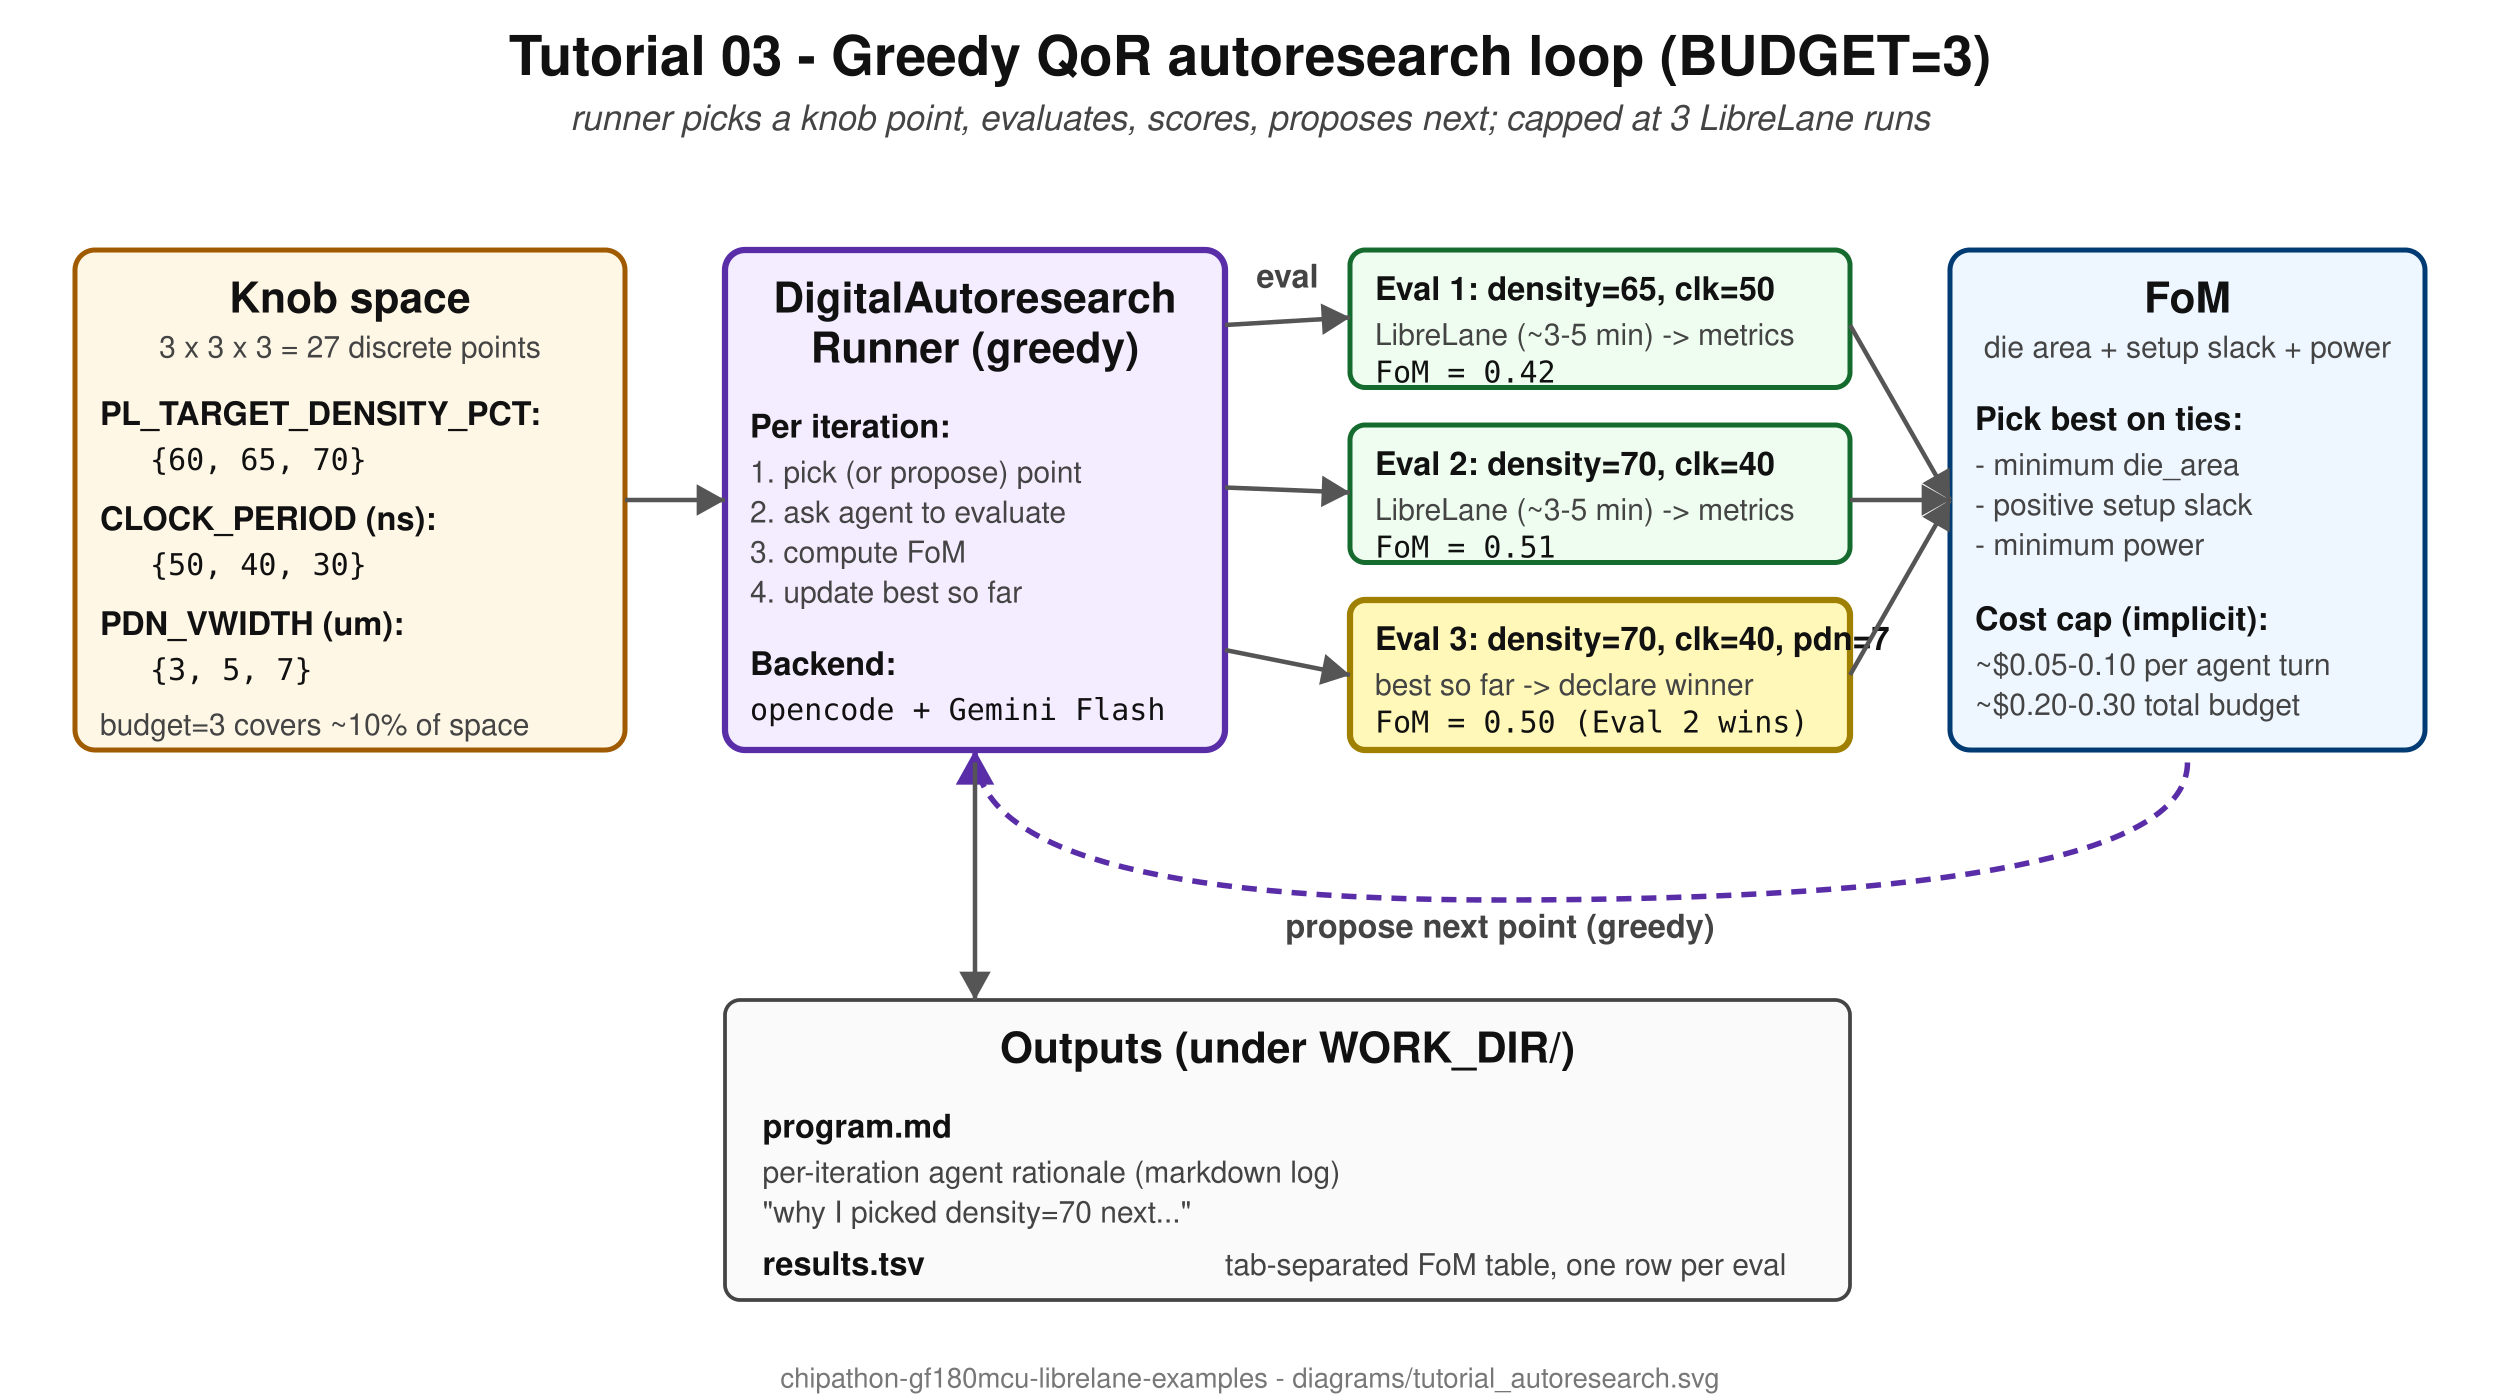
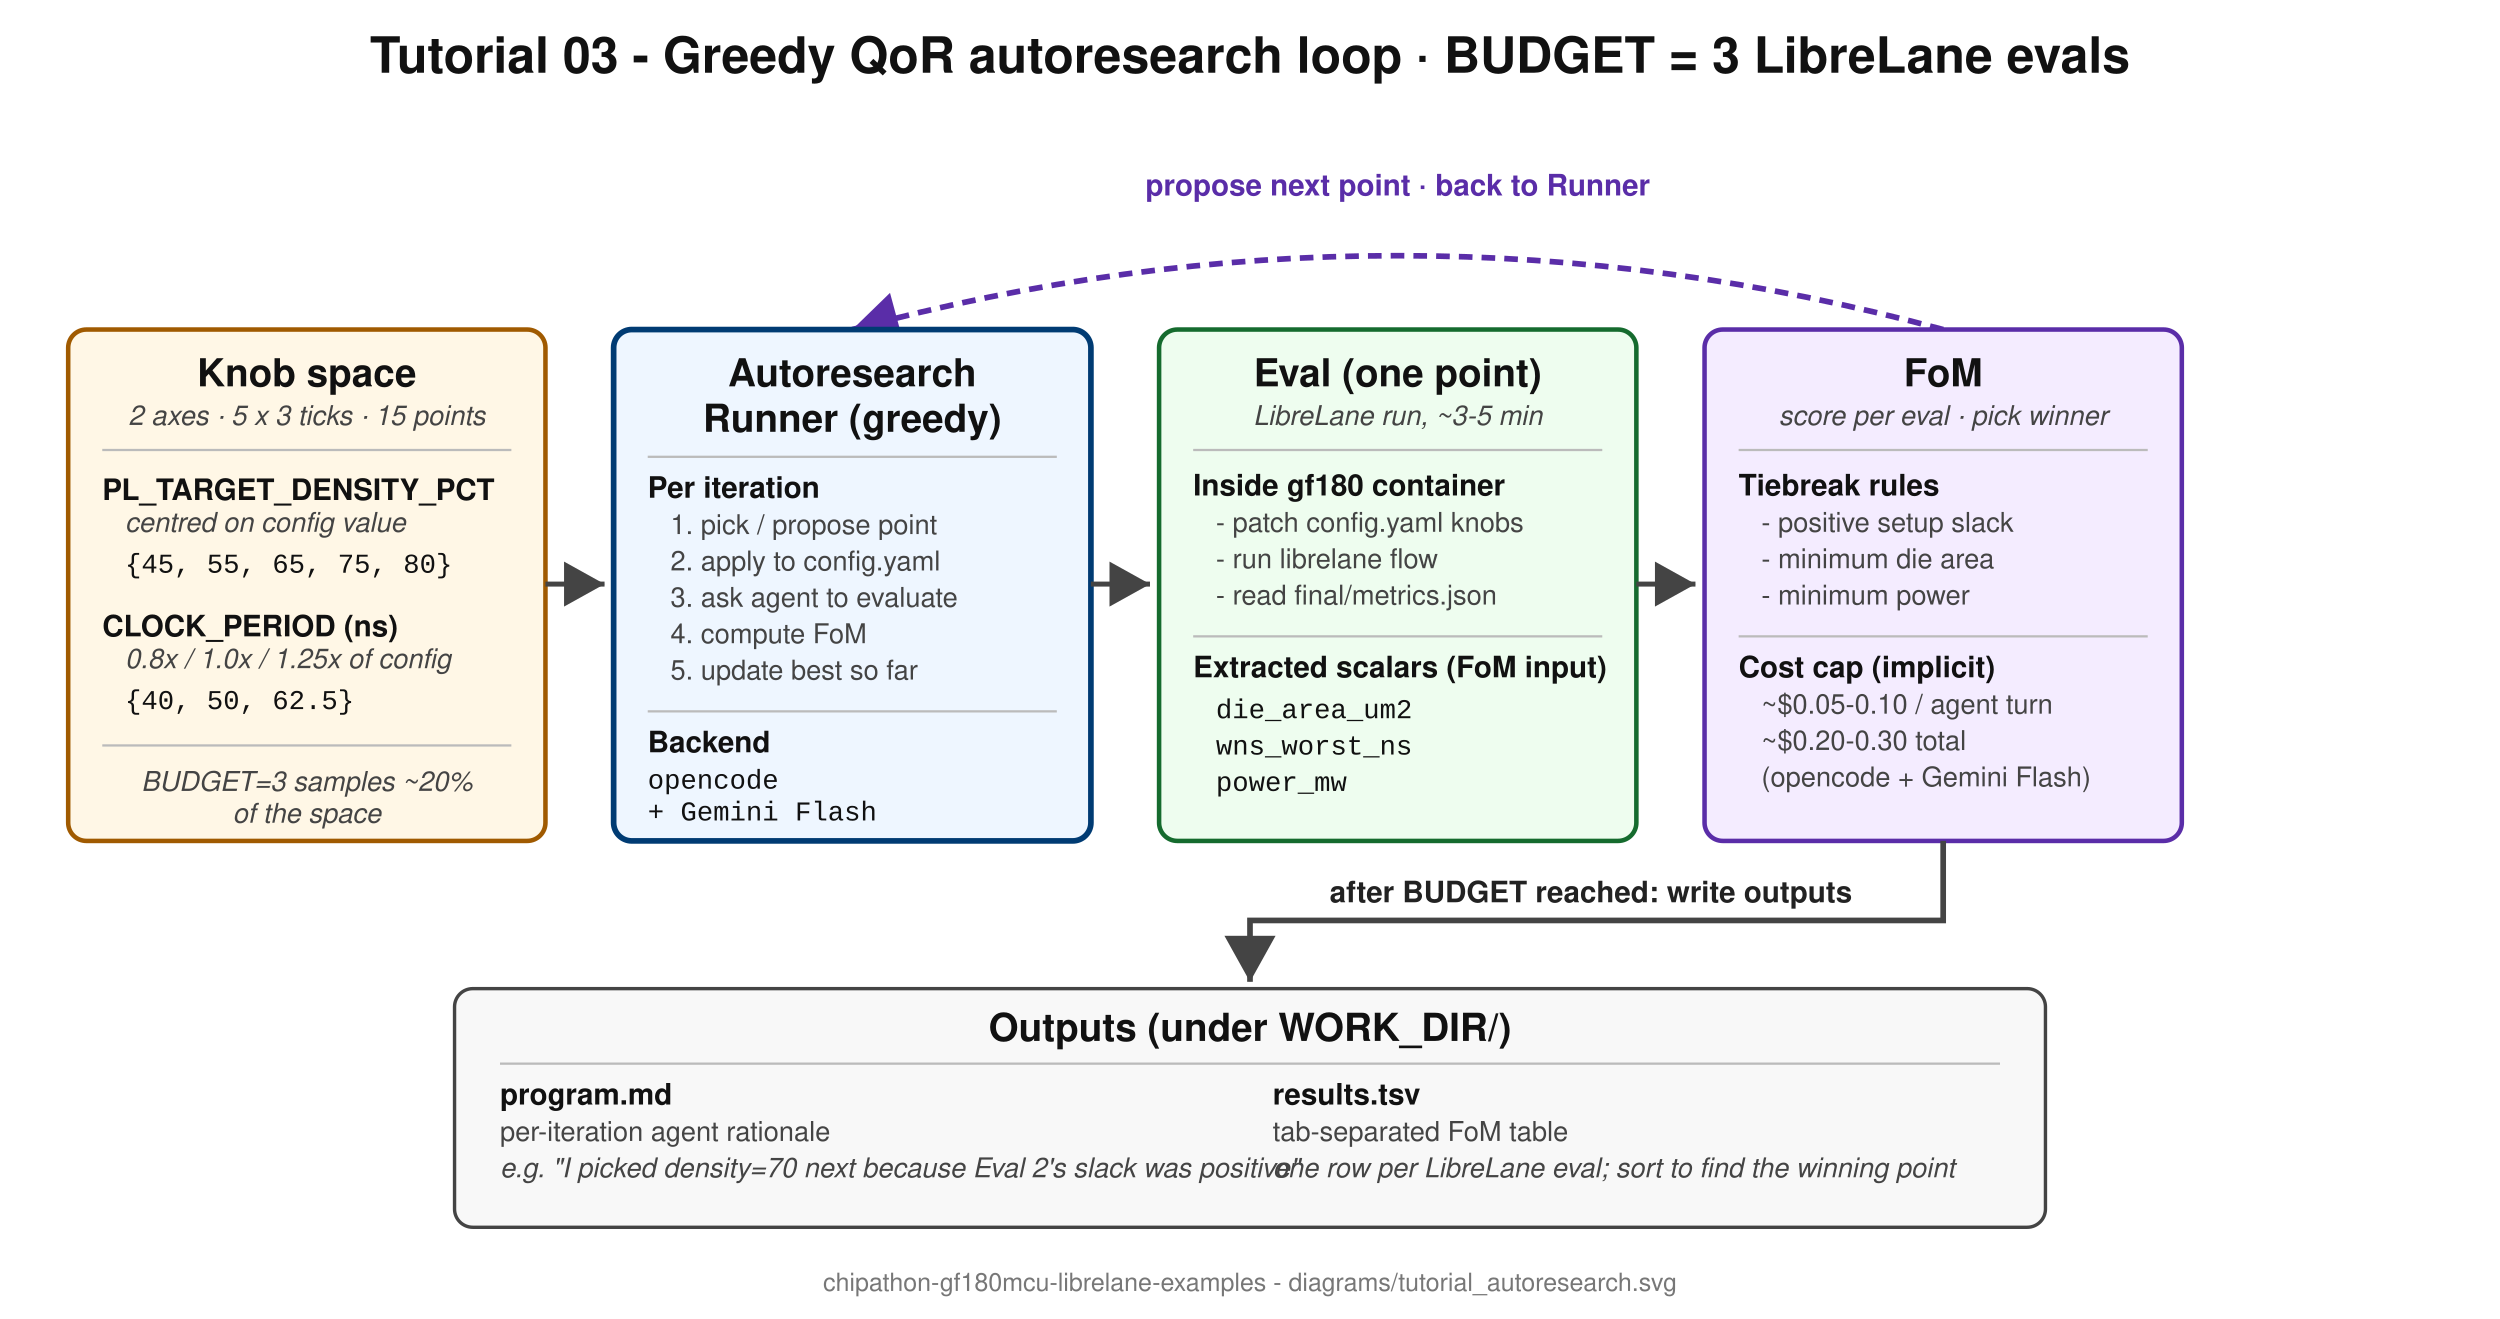
- <svg xmlns="http://www.w3.org/2000/svg" viewBox="0 0 1000 560" font-family="Helvetica,Arial,sans-serif">
+ <svg xmlns="http://www.w3.org/2000/svg" viewBox="0 0 1100 580" font-family="Helvetica,Arial,sans-serif">
  <style>
    .title       { font-size:22px; fill:#111; text-anchor:middle; font-weight:bold; }
-     .subtitle    { font-size:14px; fill:#444; text-anchor:middle; font-style:italic; }
-     .knob        { fill:#fff7e6; stroke:#a05a00; stroke-width:2; }
-     .runner      { fill:#f4ecff; stroke:#5a2da8; stroke-width:2.5; }
-     .eval        { fill:#eefdef; stroke:#156b2e; stroke-width:2; }
-     .fom         { fill:#eef6ff; stroke:#003b73; stroke-width:2; }
-     .output      { fill:#fafafa; stroke:#444; stroke-width:1.5; }
    .label-big   { font-size:17px; fill:#111; font-weight:bold; }
    .label       { font-size:13px; fill:#111; font-weight:bold; }
-     .kv          { font-size:12px; fill:#111; font-family:monospace; }
+     .kv          { font-size:12px; fill:#111; font-family:'Courier New',Courier,monospace; }
    .sub         { font-size:12px; fill:#444; }
-     .arrow       { fill:none; stroke:#555; stroke-width:1.8; marker-end:url(#arrowhead); }
-     .loop        { fill:none; stroke:#5a2da8; stroke-width:2.2; stroke-dasharray:6,4; marker-end:url(#arrowhead-purple); }
-     .arrow-label { font-size:13px; fill:#444; font-weight:bold; text-anchor:middle; }
+ 
+     .knob        { fill:#fff7e6; stroke:#a05a00; stroke-width:2; }
+     .runner      { fill:#eef6ff; stroke:#003b73; stroke-width:2.5; }
+     .eval        { fill:#eefdef; stroke:#156b2e; stroke-width:2; }
+     .fom         { fill:#f4ecff; stroke:#5a2da8; stroke-width:2; }
+     .output      { fill:#f8f8f8; stroke:#444; stroke-width:1.5; }
+ 
+     .arrow       { fill:none; stroke:#444; stroke-width:2.2; marker-end:url(#arrowhead); }
+     .loop        { fill:none; stroke:#5a2da8; stroke-width:2.5; stroke-dasharray:6,4; marker-end:url(#arrowhead-purple); }
+     .terminate   { fill:none; stroke:#444; stroke-width:2.5; marker-end:url(#arrowhead); }
+ 
+     .arrow-label { font-size:13px; fill:#222; font-weight:bold; text-anchor:middle; }
+     .loop-label  { font-size:13px; fill:#5a2da8; font-weight:bold; text-anchor:middle; }
+     .term-label  { font-size:13px; fill:#222; font-weight:bold; text-anchor:middle; }
    .footer      { font-size:11px; fill:#777; text-anchor:middle; }
-     .winner      { fill:#fff8b8; stroke:#a08000; stroke-width:2.5; }
+     .divider     { stroke:#bbb; stroke-width:1; }
  </style>
  <defs>
-     <marker id="arrowhead" viewBox="0 0 10 10" refX="9" refY="5" markerWidth="7" markerHeight="7" orient="auto">
-       <path d="M0,0 L0,10 L9,5 z" fill="#555" />
+     <marker id="arrowhead" viewBox="0 0 10 10" refX="9" refY="5" markerWidth="9" markerHeight="9" orient="auto">
+       <path d="M0,0 L0,10 L9,5 z" fill="#444" />
    </marker>
-     <marker id="arrowhead-purple" viewBox="0 0 10 10" refX="9" refY="5" markerWidth="7" markerHeight="7" orient="auto">
+     <marker id="arrowhead-purple" viewBox="0 0 10 10" refX="9" refY="5" markerWidth="9" markerHeight="9" orient="auto">
      <path d="M0,0 L0,10 L9,5 z" fill="#5a2da8" />
    </marker>
  </defs>
-   <text class="title" x="500" y="30">Tutorial 03 - Greedy QoR autoresearch loop (BUDGET=3)</text>
-   <text class="subtitle" x="500" y="52">runner picks a knob point, evaluates, scores, proposes next; capped at 3 LibreLane runs</text>
-   <rect class="knob" x="30" y="100" width="220" height="200" rx="8" />
-   <text class="label-big" x="140" y="125" text-anchor="middle">Knob space</text>
-   <text class="sub" x="140" y="143" text-anchor="middle">3 x 3 x 3 = 27 discrete points</text>
-   <text class="label" x="40" y="170">PL_TARGET_DENSITY_PCT:</text>
-   <text class="kv" x="60" y="188">{60, 65, 70}</text>
-   <text class="label" x="40" y="212">CLOCK_PERIOD (ns):</text>
-   <text class="kv" x="60" y="230">{50, 40, 30}</text>
-   <text class="label" x="40" y="254">PDN_VWIDTH (um):</text>
-   <text class="kv" x="60" y="272">{3, 5, 7}</text>
-   <text class="sub" x="40" y="294">budget=3 covers ~10% of space</text>
-   <rect class="runner" x="290" y="100" width="200" height="200" rx="8" />
-   <text class="label-big" x="390" y="125" text-anchor="middle">DigitalAutoresearch</text>
-   <text class="label-big" x="390" y="145" text-anchor="middle">Runner (greedy)</text>
-   <text class="label" x="300" y="175">Per iteration:</text>
-   <text class="sub" x="300" y="193">1. pick (or propose) point</text>
-   <text class="sub" x="300" y="209">2. ask agent to evaluate</text>
-   <text class="sub" x="300" y="225">3. compute FoM</text>
-   <text class="sub" x="300" y="241">4. update best so far</text>
-   <text class="label" x="300" y="270">Backend:</text>
-   <text class="kv" x="300" y="288">opencode + Gemini Flash</text>
-   <rect class="eval" x="540" y="100" width="200" height="55" rx="6" />
-   <text class="label" x="550" y="120">Eval 1: density=65, clk=50</text>
-   <text class="sub" x="550" y="138">LibreLane (~3-5 min) -&gt; metrics</text>
-   <text class="kv" x="550" y="153">FoM = 0.42</text>
-   <rect class="eval" x="540" y="170" width="200" height="55" rx="6" />
-   <text class="label" x="550" y="190">Eval 2: density=70, clk=40</text>
-   <text class="sub" x="550" y="208">LibreLane (~3-5 min) -&gt; metrics</text>
-   <text class="kv" x="550" y="223">FoM = 0.51</text>
-   <rect class="winner" x="540" y="240" width="200" height="60" rx="6" />
-   <text class="label" x="550" y="260">Eval 3: density=70, clk=40, pdn=7</text>
-   <text class="sub" x="550" y="278">best so far -&gt; declare winner</text>
-   <text class="kv" x="550" y="293">FoM = 0.50 (Eval 2 wins)</text>
-   <rect class="fom" x="780" y="100" width="190" height="200" rx="8" />
-   <text class="label-big" x="875" y="125" text-anchor="middle">FoM</text>
-   <text class="sub" x="875" y="143" text-anchor="middle">die area + setup slack + power</text>
-   <text class="label" x="790" y="172">Pick best on ties:</text>
-   <text class="sub" x="790" y="190">- minimum die_area</text>
-   <text class="sub" x="790" y="206">- positive setup slack</text>
-   <text class="sub" x="790" y="222">- minimum power</text>
-   <text class="label" x="790" y="252">Cost cap (implicit):</text>
-   <text class="sub" x="790" y="270">~$0.05-0.10 per agent turn</text>
-   <text class="sub" x="790" y="286">~$0.20-0.30 total budget</text>
-   <rect class="output" x="290" y="400" width="450" height="120" rx="6" />
-   <text class="label-big" x="515" y="425" text-anchor="middle">Outputs (under WORK_DIR/)</text>
-   <text class="label" x="305" y="455">program.md</text>
-   <text class="sub" x="305" y="473">per-iteration agent rationale (markdown log)</text>
-   <text class="sub" x="305" y="489">"why I picked density=70 next..."</text>
-   <text class="label" x="305" y="510">results.tsv</text>
-   <text class="sub" x="490" y="510">tab-separated FoM table, one row per eval</text>
-   <path class="arrow" d="M 250 200 L 290 200" />
-   <path class="arrow" d="M 490 130 L 540 127" />
-   <path class="arrow" d="M 490 195 L 540 197" />
-   <path class="arrow" d="M 490 260 L 540 270" />
-   <text class="arrow-label" x="515" y="115">eval</text>
-   <path class="arrow" d="M 740 130 L 780 200" />
-   <path class="arrow" d="M 740 200 L 780 200" />
-   <path class="arrow" d="M 740 270 L 780 200" />
-   <path class="loop" d="M 875 305 Q 875 360, 600 360 Q 390 360, 390 300" />
-   <text class="arrow-label" x="600" y="375" fill="#5a2da8">propose next point (greedy)</text>
-   <path class="arrow" d="M 390 305 L 390 400" />
-   <text class="footer" x="500" y="555">chipathon-gf180mcu-librelane-examples - diagrams/tutorial_autoresearch.svg</text>
+   <text class="title" x="550" y="32">Tutorial 03 - Greedy QoR autoresearch loop  ·  BUDGET = 3 LibreLane evals</text>
+   <path class="loop" d="M 855 145 Q 615 80, 375 145" />
+   <text class="loop-label" x="615" y="86">propose next point  ·  back to Runner</text>
+   <rect class="knob" x="30" y="145" width="210" height="225" rx="8" />
+   <text class="label-big" x="135" y="170" text-anchor="middle">Knob space</text>
+   <text class="sub" x="135" y="187" text-anchor="middle" font-style="italic">2 axes  ·  5 x 3 ticks  ·  15 points</text>
+   <line class="divider" x1="45" y1="198" x2="225" y2="198" />
+   <text class="label" x="45" y="220">PL_TARGET_DENSITY_PCT</text>
+   <text class="sub" x="55" y="234" font-style="italic">centred on config value</text>
+   <text class="kv" x="55" y="252">{45, 55, 65, 75, 80}</text>
+   <text class="label" x="45" y="280">CLOCK_PERIOD (ns)</text>
+   <text class="sub" x="55" y="294" font-style="italic">0.8x / 1.0x / 1.25x of config</text>
+   <text class="kv" x="55" y="312">{40, 50, 62.5}</text>
+   <line class="divider" x1="45" y1="328" x2="225" y2="328" />
+   <text class="sub" x="135" y="348" text-anchor="middle" font-style="italic">BUDGET=3 samples ~20%</text>
+   <text class="sub" x="135" y="362" text-anchor="middle" font-style="italic">of the space</text>
+   <path class="arrow" d="M 240 257 L 266 257" />
+   <rect class="runner" x="270" y="145" width="210" height="225" rx="8" />
+   <text class="label-big" x="375" y="170" text-anchor="middle">Autoresearch</text>
+   <text class="label-big" x="375" y="190" text-anchor="middle">Runner (greedy)</text>
+   <line class="divider" x1="285" y1="201" x2="465" y2="201" />
+   <text class="label" x="285" y="219">Per iteration</text>
+   <text class="sub" x="295" y="235">1. pick / propose point</text>
+   <text class="sub" x="295" y="251">2. apply to config.yaml</text>
+   <text class="sub" x="295" y="267">3. ask agent to evaluate</text>
+   <text class="sub" x="295" y="283">4. compute FoM</text>
+   <text class="sub" x="295" y="299">5. update best so far</text>
+   <line class="divider" x1="285" y1="313" x2="465" y2="313" />
+   <text class="label" x="285" y="331">Backend</text>
+   <text class="kv" x="285" y="347">opencode</text>
+   <text class="kv" x="285" y="361">+ Gemini Flash</text>
+   <path class="arrow" d="M 480 257 L 506 257" />
+   <rect class="eval" x="510" y="145" width="210" height="225" rx="8" />
+   <text class="label-big" x="615" y="170" text-anchor="middle">Eval (one point)</text>
+   <text class="sub" x="615" y="187" text-anchor="middle" font-style="italic">LibreLane run, ~3-5 min</text>
+   <line class="divider" x1="525" y1="198" x2="705" y2="198" />
+   <text class="label" x="525" y="218">Inside gf180 container</text>
+   <text class="sub" x="535" y="234">- patch config.yaml knobs</text>
+   <text class="sub" x="535" y="250">- run librelane flow</text>
+   <text class="sub" x="535" y="266">- read final/metrics.json</text>
+   <line class="divider" x1="525" y1="280" x2="705" y2="280" />
+   <text class="label" x="525" y="298">Extracted scalars (FoM input)</text>
+   <text class="kv" x="535" y="316">die_area_um2</text>
+   <text class="kv" x="535" y="332">wns_worst_ns</text>
+   <text class="kv" x="535" y="348">power_mw</text>
+   <path class="arrow" d="M 720 257 L 746 257" />
+   <rect class="fom" x="750" y="145" width="210" height="225" rx="8" />
+   <text class="label-big" x="855" y="170" text-anchor="middle">FoM</text>
+   <text class="sub" x="855" y="187" text-anchor="middle" font-style="italic">score per eval  ·  pick winner</text>
+   <line class="divider" x1="765" y1="198" x2="945" y2="198" />
+   <text class="label" x="765" y="218">Tiebreak rules</text>
+   <text class="sub" x="775" y="234">- positive setup slack</text>
+   <text class="sub" x="775" y="250">- minimum die area</text>
+   <text class="sub" x="775" y="266">- minimum power</text>
+   <line class="divider" x1="765" y1="280" x2="945" y2="280" />
+   <text class="label" x="765" y="298">Cost cap (implicit)</text>
+   <text class="sub" x="775" y="314">~$0.05-0.10 / agent turn</text>
+   <text class="sub" x="775" y="330">~$0.20-0.30 total</text>
+   <text class="sub" x="775" y="346">(opencode + Gemini Flash)</text>
+   <path class="terminate" d="M 855 370 L 855 405 L 550 405 L 550 432" />
+   <text class="term-label" x="700" y="397">after BUDGET reached: write outputs</text>
+   <rect class="output" x="200" y="435" width="700" height="105" rx="8" />
+   <text class="label-big" x="550" y="458" text-anchor="middle">Outputs (under WORK_DIR/)</text>
+   <line class="divider" x1="220" y1="468" x2="880" y2="468" />
+   <text class="label" x="220" y="486">program.md</text>
+   <text class="sub" x="220" y="502">per-iteration agent rationale</text>
+   <text class="sub" x="220" y="518" font-style="italic">e.g. "I picked density=70 next because Eval 2's slack was positive"</text>
+   <text class="label" x="560" y="486">results.tsv</text>
+   <text class="sub" x="560" y="502">tab-separated FoM table</text>
+   <text class="sub" x="560" y="518" font-style="italic">one row per LibreLane eval; sort to find the winning point</text>
+   <text class="footer" x="550" y="568">chipathon-gf180mcu-librelane-examples - diagrams/tutorial_autoresearch.svg</text>
</svg>
